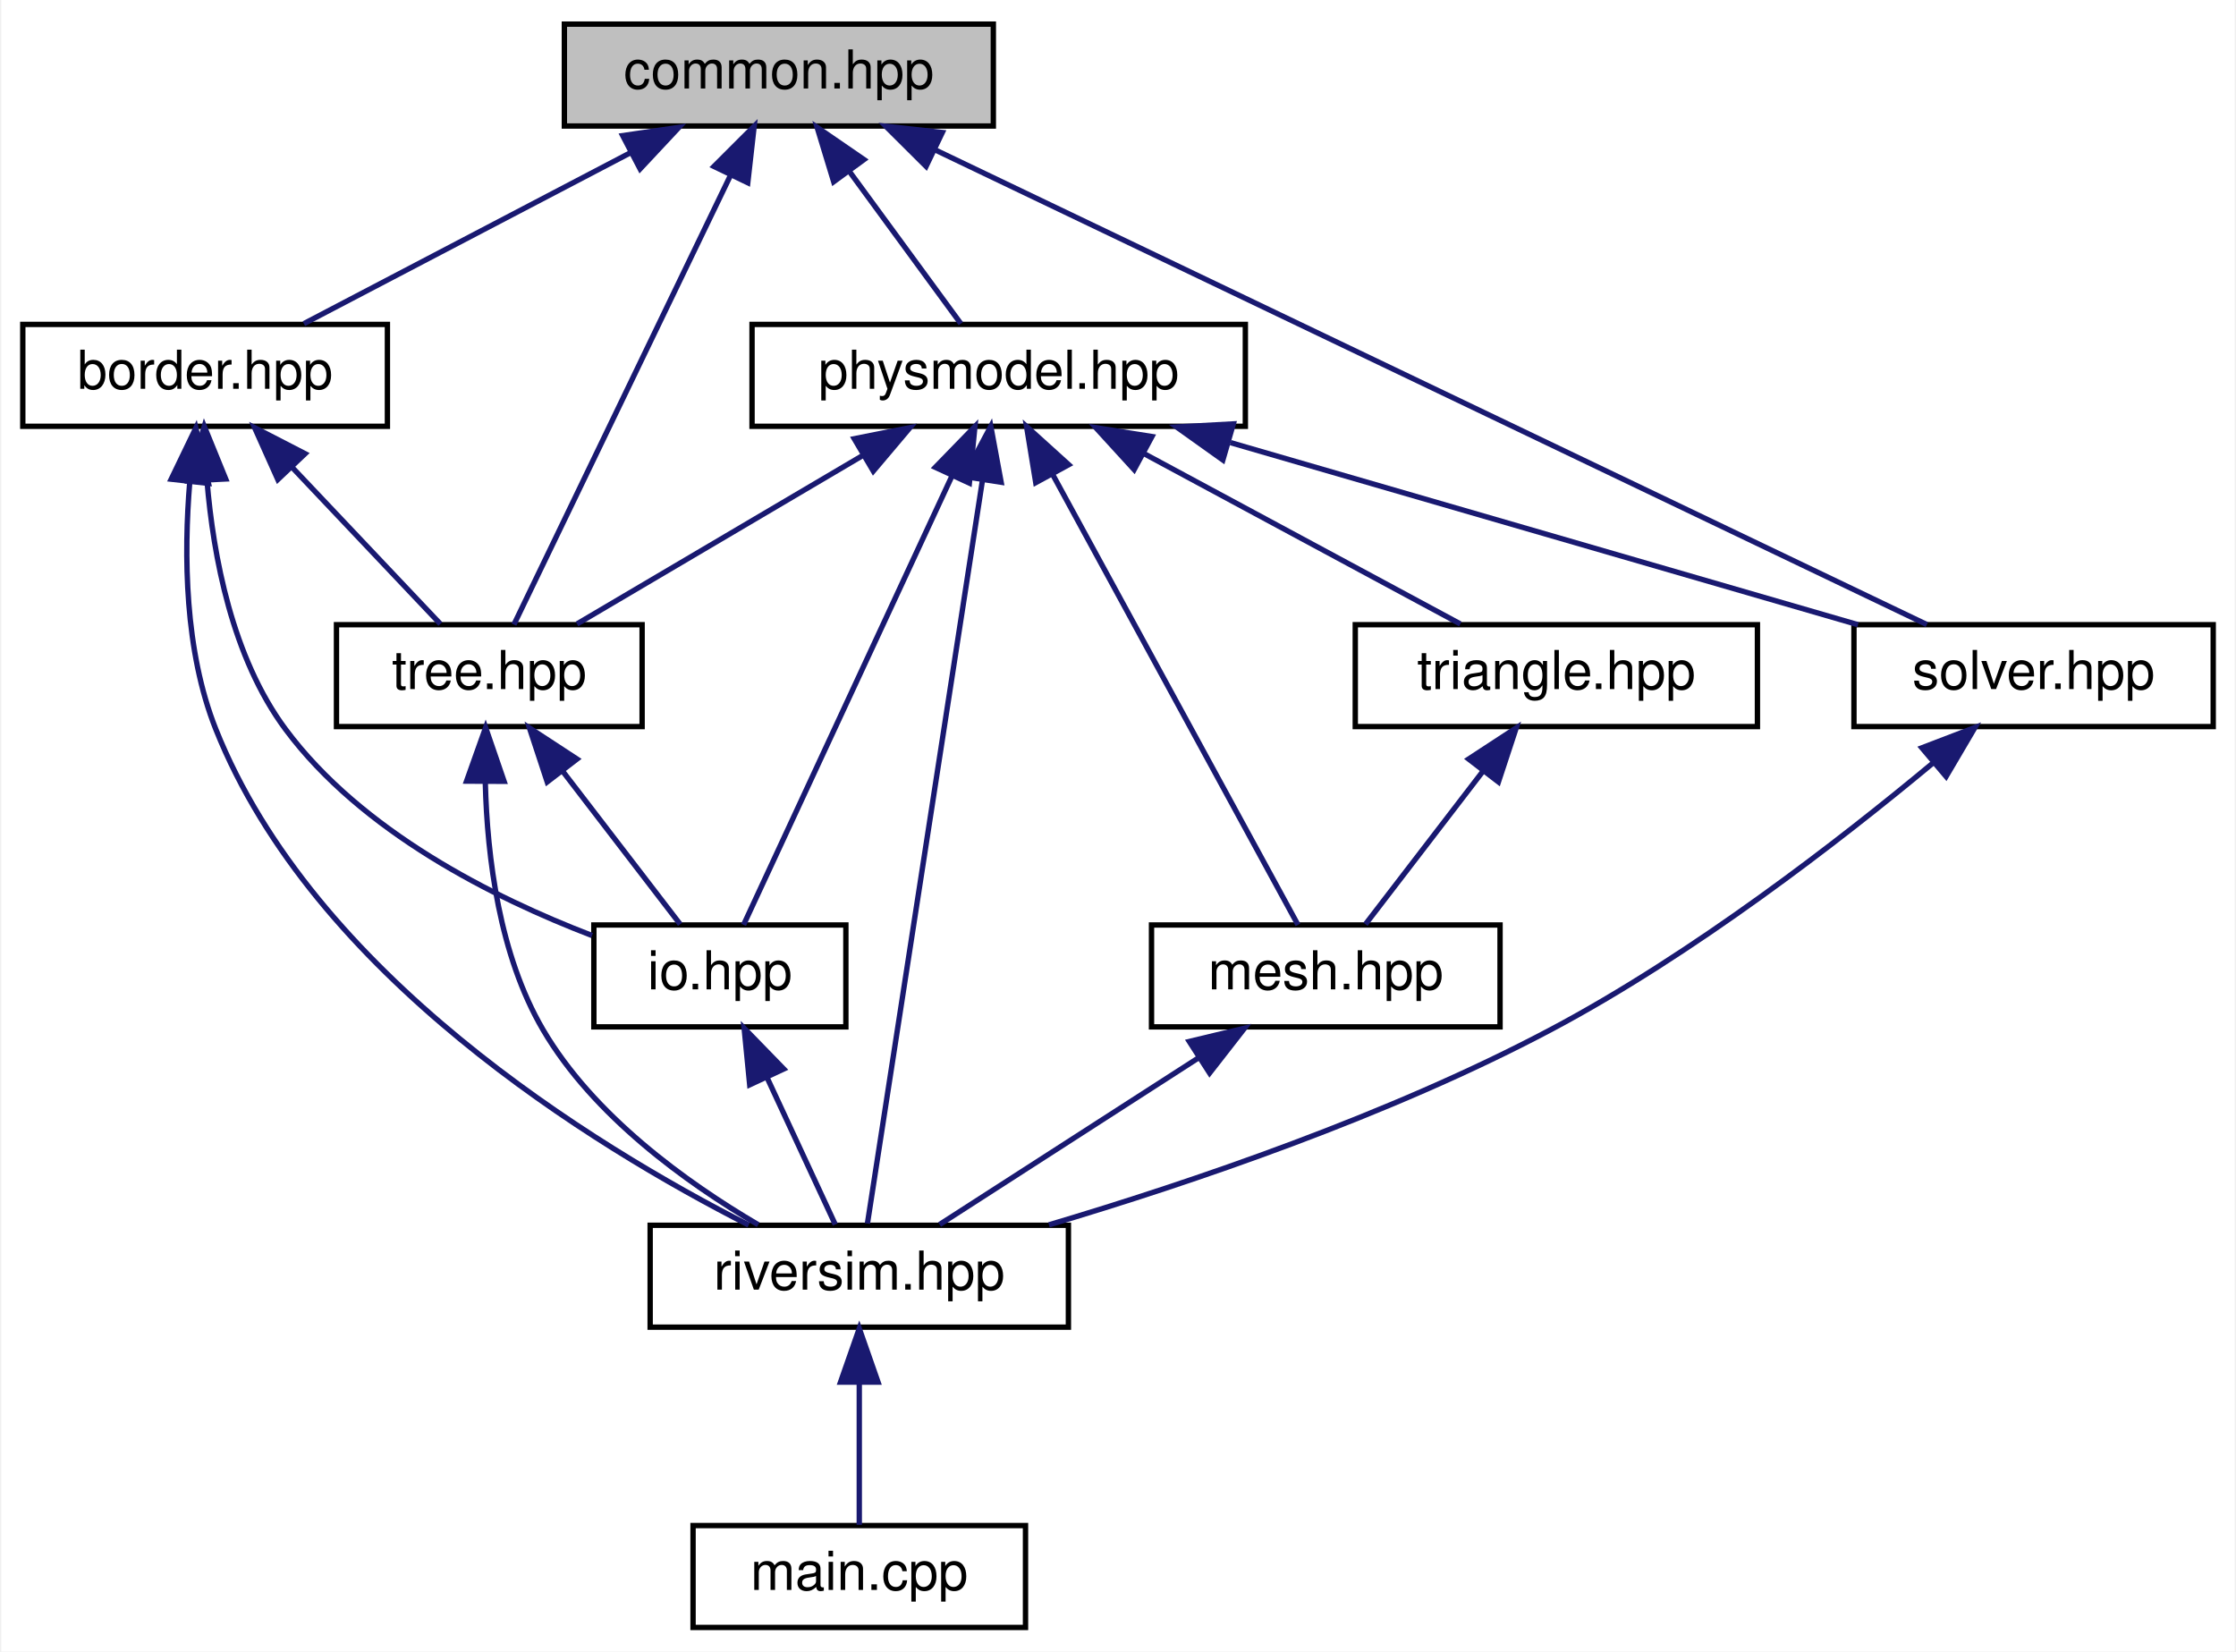
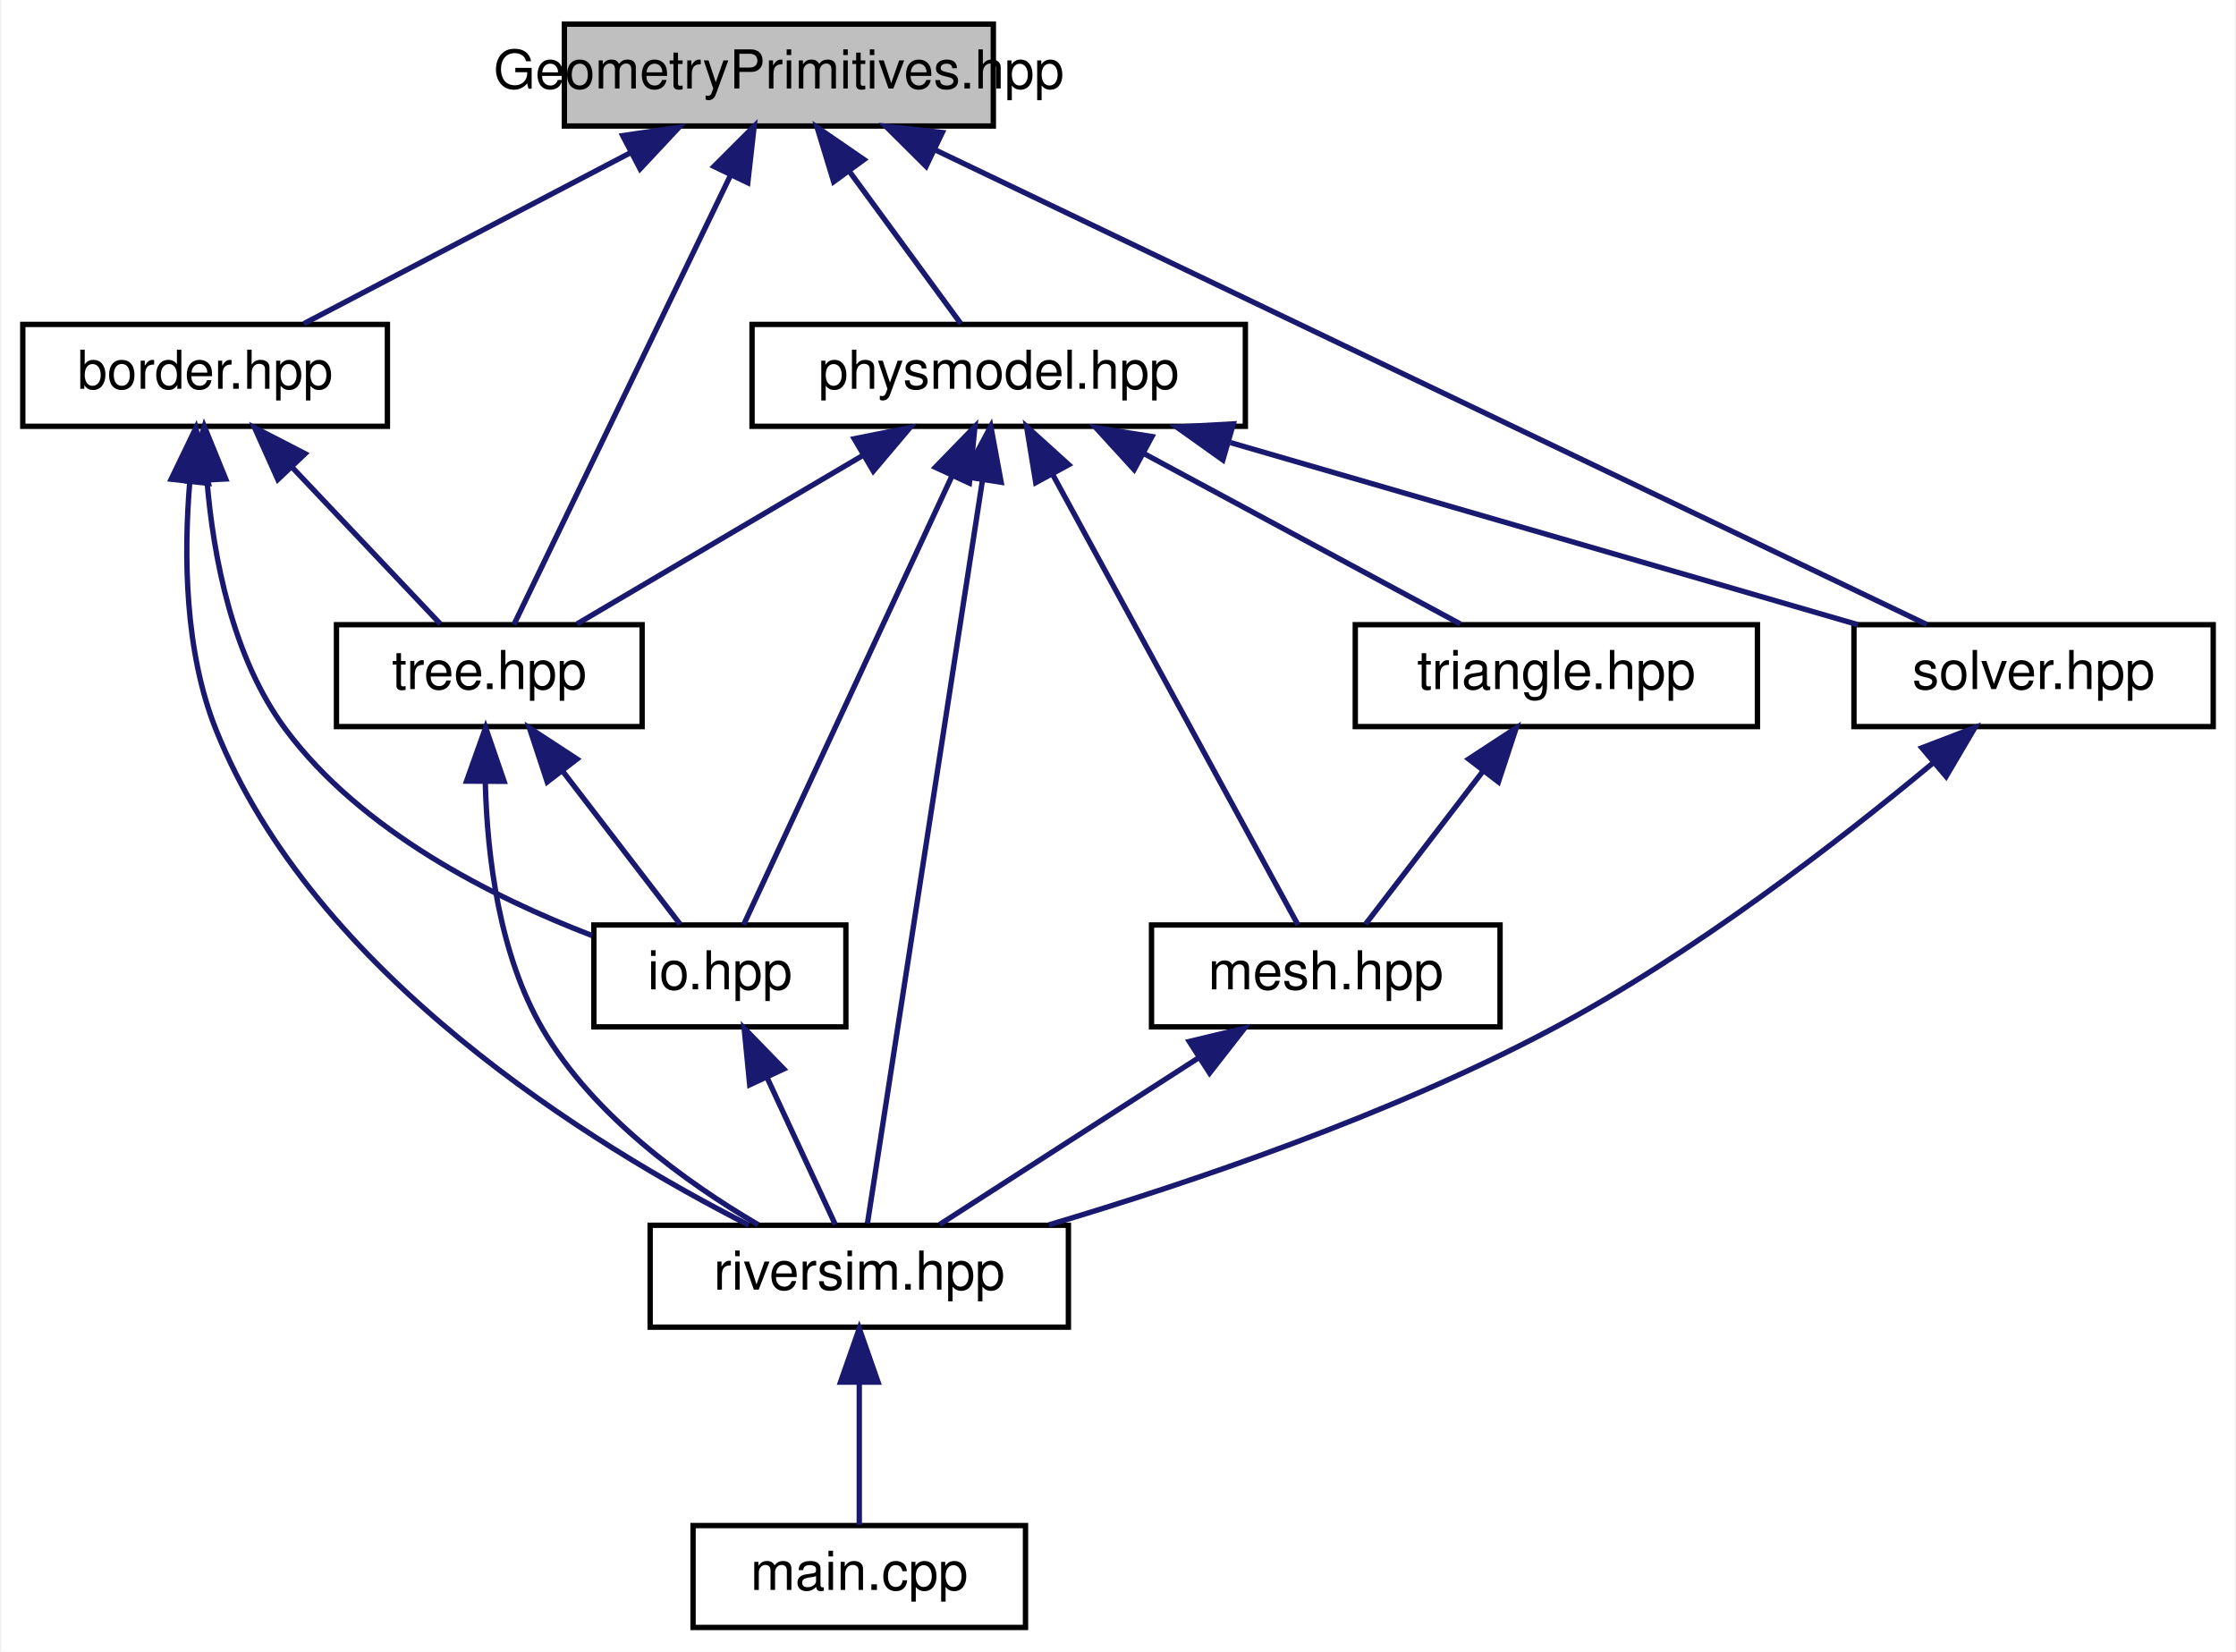
<svg xmlns="http://www.w3.org/2000/svg" xmlns:xlink="http://www.w3.org/1999/xlink" width="417pt" height="308pt" viewBox="0.00 0.00 416.50 308.00">
  <g id="graph0" class="graph" transform="scale(1 1) rotate(0) translate(4 304)">
    <polygon fill="#ffffff" stroke="transparent" points="-4,4 -4,-304 412.5,-304 412.5,4 -4,4" />
    <g id="node1" class="node">
      <polygon fill="#bfbfbf" stroke="#000000" points="101,-280.5 101,-299.5 181,-299.5 181,-280.5 101,-280.5" />
-       <text text-anchor="middle" x="141" y="-287.5" font-family="Helvetica,sans-Serif" font-size="10.00" fill="#000000">common.hpp</text>
+       <text text-anchor="middle" x="141" y="-287.5" font-family="Helvetica,sans-Serif" font-size="10.00" fill="#000000">GeometryPrimitives.hpp</text>
    </g>
    <g id="node2" class="node">
      <g id="a_node2">
        <a xlink:href="border_8hpp.html" target="_top" xlink:title="Generate initial predefinide border geometry and its source positions. ">
          <polygon fill="#ffffff" stroke="#000000" points="0,-224.5 0,-243.5 68,-243.5 68,-224.5 0,-224.5" />
          <text text-anchor="middle" x="34" y="-231.5" font-family="Helvetica,sans-Serif" font-size="10.00" fill="#000000">border.hpp</text>
        </a>
      </g>
    </g>
    <g id="edge1" class="edge">
      <path fill="none" stroke="#191970" d="M113.48,-275.597C94.298,-265.558 69.232,-252.439 52.424,-243.643" />
      <polygon fill="#191970" stroke="#191970" points="111.879,-278.709 122.362,-280.245 115.125,-272.507 111.879,-278.709" />
    </g>
    <g id="node6" class="node">
      <g id="a_node6">
        <a xlink:href="tree_8hpp.html" target="_top" xlink:title="Holds all functionality that you need to work with tree(network) of river, its separate branches and ...">
          <polygon fill="#ffffff" stroke="#000000" points="58.5,-168.5 58.5,-187.5 115.5,-187.5 115.5,-168.5 58.5,-168.5" />
          <text text-anchor="middle" x="87" y="-175.5" font-family="Helvetica,sans-Serif" font-size="10.00" fill="#000000">tree.hpp</text>
        </a>
      </g>
    </g>
    <g id="edge19" class="edge">
      <path fill="none" stroke="#191970" d="M131.96,-271.25C120.314,-247.095 100.51,-206.02 91.592,-187.525" />
      <polygon fill="#191970" stroke="#191970" points="128.9,-272.963 136.396,-280.451 135.206,-269.923 128.9,-272.963" />
    </g>
    <g id="node7" class="node">
      <g id="a_node7">
        <a xlink:href="physmodel_8hpp.html" target="_top" xlink:title="Contains all RiverSim program parameters. ">
          <polygon fill="#ffffff" stroke="#000000" points="136,-224.5 136,-243.5 228,-243.5 228,-224.5 136,-224.5" />
          <text text-anchor="middle" x="182" y="-231.5" font-family="Helvetica,sans-Serif" font-size="10.00" fill="#000000">physmodel.hpp</text>
        </a>
      </g>
    </g>
    <g id="edge9" class="edge">
      <path fill="none" stroke="#191970" d="M154.236,-271.921C161.121,-262.518 169.261,-251.4 174.94,-243.643" />
      <polygon fill="#191970" stroke="#191970" points="151.225,-270.109 148.142,-280.245 156.873,-274.245 151.225,-270.109" />
    </g>
    <g id="node10" class="node">
      <g id="a_node10">
        <a xlink:href="solver_8hpp.html" target="_top" xlink:title="PDE Solver and Integration tool. ">
          <polygon fill="#ffffff" stroke="#000000" points="341.5,-168.5 341.5,-187.5 408.5,-187.5 408.5,-168.5 341.5,-168.5" />
          <text text-anchor="middle" x="375" y="-175.5" font-family="Helvetica,sans-Serif" font-size="10.00" fill="#000000">solver.hpp</text>
        </a>
      </g>
    </g>
    <g id="edge20" class="edge">
      <path fill="none" stroke="#191970" d="M170.233,-276.008C218.539,-252.887 313.784,-207.3 355.1,-187.525" />
      <polygon fill="#191970" stroke="#191970" points="168.46,-272.977 160.951,-280.451 171.482,-279.291 168.46,-272.977" />
    </g>
    <g id="node3" class="node">
      <g id="a_node3">
        <a xlink:href="io_8hpp.html" target="_top" xlink:title="Contains functionality to read and write state of program(simulation data) and program options...">
          <polygon fill="#ffffff" stroke="#000000" points="106.5,-112.5 106.5,-131.5 153.5,-131.5 153.5,-112.5 106.5,-112.5" />
          <text text-anchor="middle" x="130" y="-119.5" font-family="Helvetica,sans-Serif" font-size="10.00" fill="#000000">io.hpp</text>
        </a>
      </g>
    </g>
    <g id="edge2" class="edge">
      <path fill="none" stroke="#191970" d="M34.354,-214.37C35.522,-200.245 39.048,-181.398 49,-168 63.176,-148.916 87.78,-136.582 106.161,-129.537" />
      <polygon fill="#191970" stroke="#191970" points="30.852,-214.329 33.846,-224.492 37.843,-214.68 30.852,-214.329" />
    </g>
    <g id="node4" class="node">
      <g id="a_node4">
        <a xlink:href="riversim_8hpp.html" target="_top" xlink:title="Some general routines like backward, forward simulation etc. ">
          <polygon fill="#ffffff" stroke="#000000" points="117,-56.5 117,-75.5 195,-75.5 195,-56.5 117,-56.5" />
          <text text-anchor="middle" x="156" y="-63.5" font-family="Helvetica,sans-Serif" font-size="10.00" fill="#000000">riversim.hpp</text>
        </a>
      </g>
    </g>
    <g id="edge8" class="edge">
      <path fill="none" stroke="#191970" d="M31.135,-214.078C30.016,-200.594 30.16,-182.641 36,-168 54.236,-122.287 106.154,-90.43 135.373,-75.545" />
      <polygon fill="#191970" stroke="#191970" points="27.675,-214.638 32.274,-224.183 34.631,-213.853 27.675,-214.638" />
    </g>
    <g id="edge5" class="edge">
      <path fill="none" stroke="#191970" d="M50.29,-216.788C59.356,-207.208 70.305,-195.64 77.874,-187.643" />
      <polygon fill="#191970" stroke="#191970" points="47.564,-214.577 43.232,-224.245 52.648,-219.388 47.564,-214.577" />
    </g>
    <g id="edge3" class="edge">
      <path fill="none" stroke="#191970" d="M138.801,-103.044C143.077,-93.833 148.033,-83.16 151.523,-75.643" />
      <polygon fill="#191970" stroke="#191970" points="135.565,-101.701 134.529,-112.246 141.915,-104.649 135.565,-101.701" />
    </g>
    <g id="node5" class="node">
      <g id="a_node5">
        <a xlink:href="main_8cpp.html" target="_top" xlink:title="Entry point of program and main loop handler. ">
          <polygon fill="#ffffff" stroke="#000000" points="125,-.5 125,-19.5 187,-19.5 187,-.5 125,-.5" />
          <text text-anchor="middle" x="156" y="-7.5" font-family="Helvetica,sans-Serif" font-size="10.00" fill="#000000">main.cpp</text>
        </a>
      </g>
    </g>
    <g id="edge4" class="edge">
      <path fill="none" stroke="#191970" d="M156,-46.157C156,-37.155 156,-26.92 156,-19.643" />
      <polygon fill="#191970" stroke="#191970" points="152.5,-46.245 156,-56.245 159.5,-46.246 152.5,-46.245" />
    </g>
    <g id="edge6" class="edge">
      <path fill="none" stroke="#191970" d="M100.659,-160.211C107.926,-150.747 116.578,-139.48 122.596,-131.643" />
      <polygon fill="#191970" stroke="#191970" points="97.804,-158.182 94.49,-168.245 103.356,-162.446 97.804,-158.182" />
    </g>
    <g id="edge7" class="edge">
      <path fill="none" stroke="#191970" d="M86.258,-157.974C86.613,-144.183 88.86,-125.909 97,-112 106.381,-95.97 123.691,-83.495 137.145,-75.606" />
      <polygon fill="#191970" stroke="#191970" points="82.76,-158.331 86.318,-168.311 89.76,-158.291 82.76,-158.331" />
    </g>
    <g id="edge10" class="edge">
      <path fill="none" stroke="#191970" d="M173.294,-215.25C162.08,-191.095 143.009,-150.02 134.422,-131.525" />
      <polygon fill="#191970" stroke="#191970" points="170.181,-216.855 177.566,-224.451 176.53,-213.907 170.181,-216.855" />
    </g>
    <g id="edge18" class="edge">
      <path fill="none" stroke="#191970" d="M178.945,-214.26C173.359,-178.167 161.69,-102.766 157.521,-75.828" />
      <polygon fill="#191970" stroke="#191970" points="175.539,-215.139 180.528,-224.486 182.457,-214.069 175.539,-215.139" />
    </g>
    <g id="edge11" class="edge">
      <path fill="none" stroke="#191970" d="M156.632,-219.047C139.729,-209.082 118.01,-196.279 103.358,-187.643" />
      <polygon fill="#191970" stroke="#191970" points="155.06,-222.183 165.452,-224.245 158.615,-216.152 155.06,-222.183" />
    </g>
    <g id="node8" class="node">
      <g id="a_node8">
        <a xlink:href="triangle_8hpp.html" target="_top" xlink:title="Piece of Art Mesh Generation Tool, Winner of the 2003 James Hardy Wilkinson Prize in Numerical Softwa...">
          <polygon fill="#ffffff" stroke="#000000" points="248.5,-168.5 248.5,-187.5 323.5,-187.5 323.5,-168.5 248.5,-168.5" />
          <text text-anchor="middle" x="286" y="-175.5" font-family="Helvetica,sans-Serif" font-size="10.00" fill="#000000">triangle.hpp</text>
        </a>
      </g>
    </g>
    <g id="edge12" class="edge">
      <path fill="none" stroke="#191970" d="M209.003,-219.46C227.614,-209.439 251.83,-196.399 268.092,-187.643" />
      <polygon fill="#191970" stroke="#191970" points="207.261,-216.423 200.115,-224.245 210.579,-222.586 207.261,-216.423" />
    </g>
    <g id="node9" class="node">
      <g id="a_node9">
        <a xlink:href="mesh_8hpp.html" target="_top" xlink:title="Mesh generation functionality. ">
          <polygon fill="#ffffff" stroke="#000000" points="210.5,-112.5 210.5,-131.5 275.5,-131.5 275.5,-112.5 210.5,-112.5" />
          <text text-anchor="middle" x="243" y="-119.5" font-family="Helvetica,sans-Serif" font-size="10.00" fill="#000000">mesh.hpp</text>
        </a>
      </g>
    </g>
    <g id="edge15" class="edge">
      <path fill="none" stroke="#191970" d="M192.036,-215.572C205.168,-191.462 227.694,-150.103 237.812,-131.525" />
      <polygon fill="#191970" stroke="#191970" points="188.91,-213.995 187.201,-224.451 195.058,-217.343 188.91,-213.995" />
    </g>
    <g id="edge16" class="edge">
      <path fill="none" stroke="#191970" d="M225.232,-221.456C260.66,-211.177 310.037,-196.849 342.255,-187.501" />
      <polygon fill="#191970" stroke="#191970" points="223.806,-218.225 215.178,-224.373 225.757,-224.948 223.806,-218.225" />
    </g>
    <g id="edge13" class="edge">
      <path fill="none" stroke="#191970" d="M272.341,-160.211C265.074,-150.747 256.422,-139.48 250.404,-131.643" />
      <polygon fill="#191970" stroke="#191970" points="269.644,-162.446 278.51,-168.245 275.196,-158.182 269.644,-162.446" />
    </g>
    <g id="edge14" class="edge">
      <path fill="none" stroke="#191970" d="M219.338,-106.769C203.921,-96.846 184.274,-84.199 170.981,-75.643" />
      <polygon fill="#191970" stroke="#191970" points="217.543,-109.776 227.846,-112.246 221.332,-103.89 217.543,-109.776" />
    </g>
    <g id="edge17" class="edge">
      <path fill="none" stroke="#191970" d="M356.311,-161.769C338.818,-147.213 311.479,-126.043 285,-112 254.857,-96.013 217.974,-83.495 191.378,-75.581" />
      <polygon fill="#191970" stroke="#191970" points="354.165,-164.538 364.06,-168.324 358.685,-159.194 354.165,-164.538" />
    </g>
  </g>
</svg>
